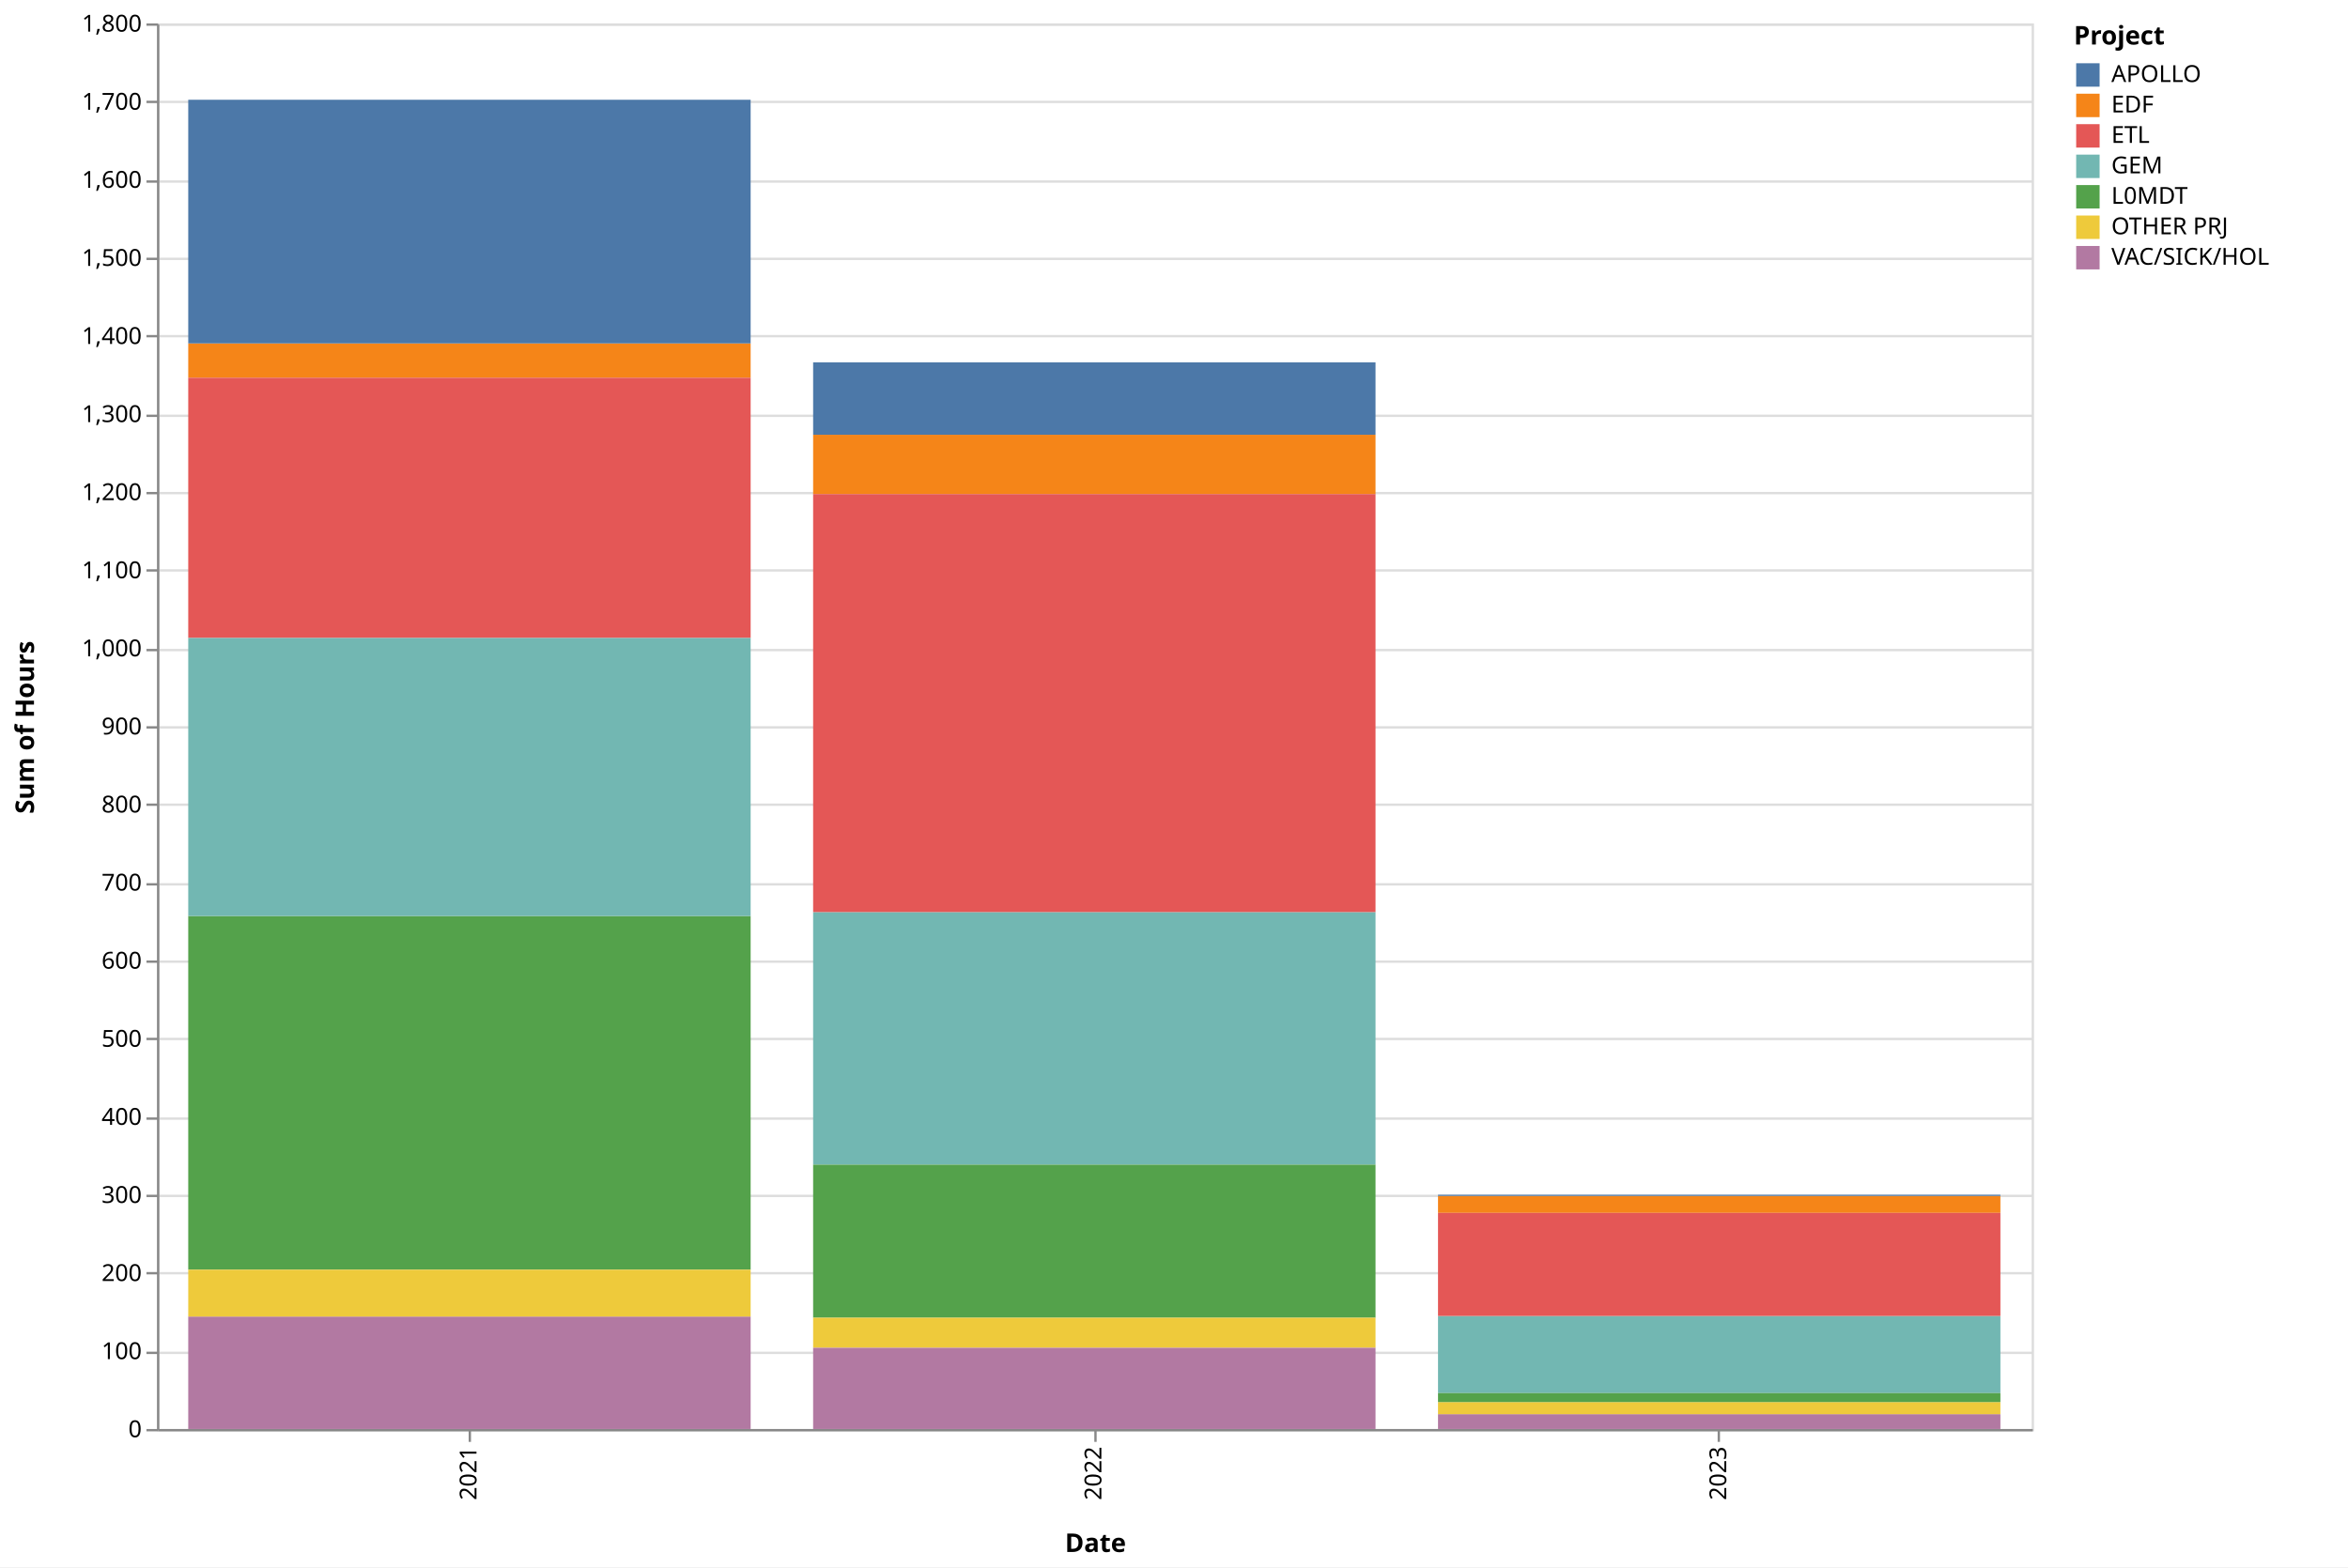
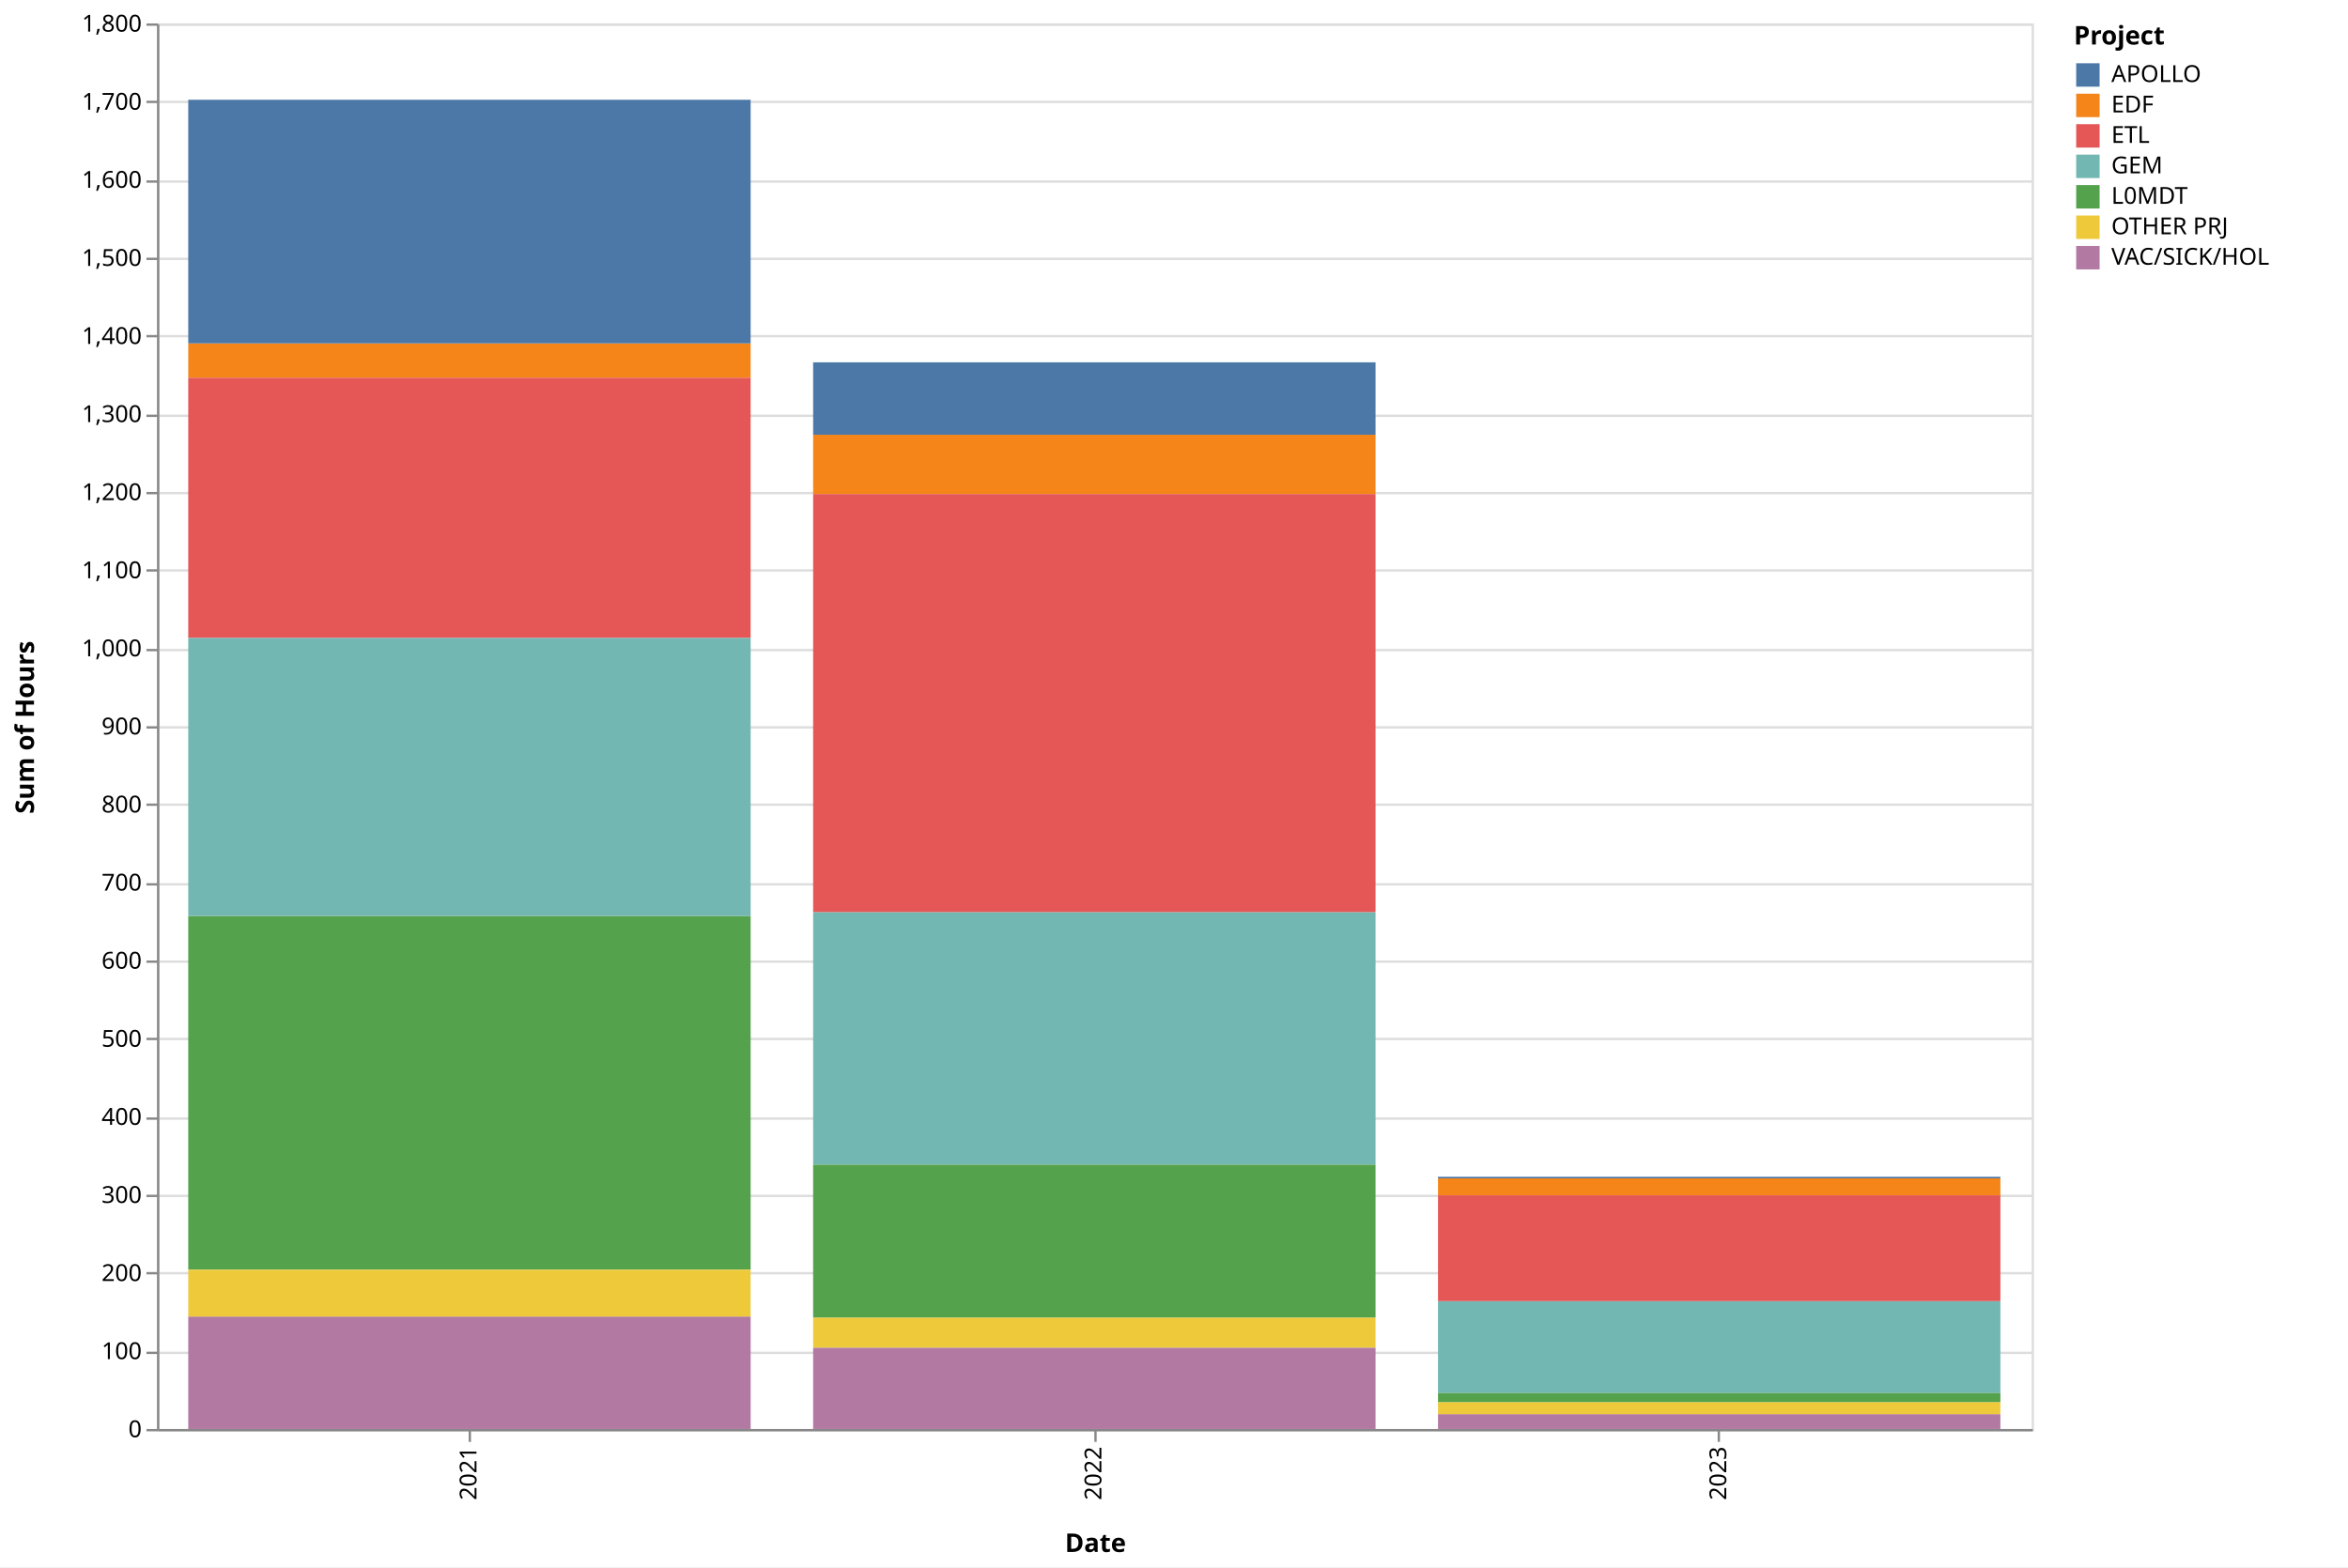
<svg xmlns="http://www.w3.org/2000/svg" class="marks" width="1002" height="669" viewBox="0 0 1002 669" version="1.1">
  <rect width="1002" height="669" style="fill: white;" />
  <g transform="translate(67,10)">
    <g class="mark-group role-frame root">
      <g transform="translate(0,0)">
        <path class="background" d="M0.5,0.5h800v600h-800Z" style="fill: none; stroke: #ddd;" />
        <g>
          <g class="mark-group role-axis">
            <g transform="translate(0.5,0.5)">
              <path class="background" d="M0,0h0v0h0Z" style="pointer-events: none; fill: none;" />
              <g>
                <g class="mark-rule role-axis-grid" style="pointer-events: none;">
                  <line transform="translate(0,600)" x2="800" y2="0" style="fill: none; stroke: #ddd; stroke-width: 1; opacity: 1;" />
                  <line transform="translate(0,567)" x2="800" y2="0" style="fill: none; stroke: #ddd; stroke-width: 1; opacity: 1;" />
                  <line transform="translate(0,533)" x2="800" y2="0" style="fill: none; stroke: #ddd; stroke-width: 1; opacity: 1;" />
                  <line transform="translate(0,500)" x2="800" y2="0" style="fill: none; stroke: #ddd; stroke-width: 1; opacity: 1;" />
                  <line transform="translate(0,467)" x2="800" y2="0" style="fill: none; stroke: #ddd; stroke-width: 1; opacity: 1;" />
                  <line transform="translate(0,433)" x2="800" y2="0" style="fill: none; stroke: #ddd; stroke-width: 1; opacity: 1;" />
                  <line transform="translate(0,400)" x2="800" y2="0" style="fill: none; stroke: #ddd; stroke-width: 1; opacity: 1;" />
                  <line transform="translate(0,367)" x2="800" y2="0" style="fill: none; stroke: #ddd; stroke-width: 1; opacity: 1;" />
                  <line transform="translate(0,333)" x2="800" y2="0" style="fill: none; stroke: #ddd; stroke-width: 1; opacity: 1;" />
                  <line transform="translate(0,300)" x2="800" y2="0" style="fill: none; stroke: #ddd; stroke-width: 1; opacity: 1;" />
                  <line transform="translate(0,267)" x2="800" y2="0" style="fill: none; stroke: #ddd; stroke-width: 1; opacity: 1;" />
                  <line transform="translate(0,233)" x2="800" y2="0" style="fill: none; stroke: #ddd; stroke-width: 1; opacity: 1;" />
                  <line transform="translate(0,200)" x2="800" y2="0" style="fill: none; stroke: #ddd; stroke-width: 1; opacity: 1;" />
                  <line transform="translate(0,167)" x2="800" y2="0" style="fill: none; stroke: #ddd; stroke-width: 1; opacity: 1;" />
                  <line transform="translate(0,133)" x2="800" y2="0" style="fill: none; stroke: #ddd; stroke-width: 1; opacity: 1;" />
                  <line transform="translate(0,100)" x2="800" y2="0" style="fill: none; stroke: #ddd; stroke-width: 1; opacity: 1;" />
                  <line transform="translate(0,67)" x2="800" y2="0" style="fill: none; stroke: #ddd; stroke-width: 1; opacity: 1;" />
                  <line transform="translate(0,33)" x2="800" y2="0" style="fill: none; stroke: #ddd; stroke-width: 1; opacity: 1;" />
                  <line transform="translate(0,0)" x2="800" y2="0" style="fill: none; stroke: #ddd; stroke-width: 1; opacity: 1;" />
                </g>
              </g>
              <path class="foreground" d="" style="pointer-events: none; display: none; fill: none;" />
            </g>
          </g>
          <g class="mark-group role-axis">
            <g transform="translate(0.5,600.5)">
              <path class="background" d="M0,0h0v0h0Z" style="pointer-events: none; fill: none;" />
              <g>
                <g class="mark-rule role-axis-tick" style="pointer-events: none;">
                  <line transform="translate(133,0)" x2="0" y2="5" style="fill: none; stroke: #888; stroke-width: 1; opacity: 1;" />
                  <line transform="translate(400,0)" x2="0" y2="5" style="fill: none; stroke: #888; stroke-width: 1; opacity: 1;" />
                  <line transform="translate(666,0)" x2="0" y2="5" style="fill: none; stroke: #888; stroke-width: 1; opacity: 1;" />
                </g>
                <g class="mark-text role-axis-label" style="pointer-events: none;">
                  <text text-anchor="end" transform="translate(132.8333,7) rotate(270) translate(0,3)" style="font-family: sans-serif; font-size: 10px; fill: #000; opacity: 1;">2021</text>
                  <text text-anchor="end" transform="translate(399.5,7) rotate(270) translate(0,3)" style="font-family: sans-serif; font-size: 10px; fill: #000; opacity: 1;">2022</text>
                  <text text-anchor="end" transform="translate(666.1667,7) rotate(270) translate(0,3)" style="font-family: sans-serif; font-size: 10px; fill: #000; opacity: 1;">2023</text>
                </g>
                <g class="mark-rule role-axis-domain" style="pointer-events: none;">
                  <line transform="translate(0,0)" x2="800" y2="0" style="fill: none; stroke: #888; stroke-width: 1; opacity: 1;" />
                </g>
                <g class="mark-text role-axis-title" style="pointer-events: none;">
                  <text text-anchor="middle" transform="translate(400,52)" style="font-family: sans-serif; font-size: 11px; font-weight: bold; fill: #000; opacity: 1;">Date</text>
                </g>
              </g>
              <path class="foreground" d="" style="pointer-events: none; display: none; fill: none;" />
            </g>
          </g>
          <g class="mark-group role-axis">
            <g transform="translate(0.5,0.5)">
              <path class="background" d="M0,0h0v0h0Z" style="pointer-events: none; fill: none;" />
              <g>
                <g class="mark-rule role-axis-tick" style="pointer-events: none;">
                  <line transform="translate(0,600)" x2="-5" y2="0" style="fill: none; stroke: #888; stroke-width: 1; opacity: 1;" />
                  <line transform="translate(0,567)" x2="-5" y2="0" style="fill: none; stroke: #888; stroke-width: 1; opacity: 1;" />
                  <line transform="translate(0,533)" x2="-5" y2="0" style="fill: none; stroke: #888; stroke-width: 1; opacity: 1;" />
                  <line transform="translate(0,500)" x2="-5" y2="0" style="fill: none; stroke: #888; stroke-width: 1; opacity: 1;" />
                  <line transform="translate(0,467)" x2="-5" y2="0" style="fill: none; stroke: #888; stroke-width: 1; opacity: 1;" />
                  <line transform="translate(0,433)" x2="-5" y2="0" style="fill: none; stroke: #888; stroke-width: 1; opacity: 1;" />
                  <line transform="translate(0,400)" x2="-5" y2="0" style="fill: none; stroke: #888; stroke-width: 1; opacity: 1;" />
                  <line transform="translate(0,367)" x2="-5" y2="0" style="fill: none; stroke: #888; stroke-width: 1; opacity: 1;" />
                  <line transform="translate(0,333)" x2="-5" y2="0" style="fill: none; stroke: #888; stroke-width: 1; opacity: 1;" />
                  <line transform="translate(0,300)" x2="-5" y2="0" style="fill: none; stroke: #888; stroke-width: 1; opacity: 1;" />
                  <line transform="translate(0,267)" x2="-5" y2="0" style="fill: none; stroke: #888; stroke-width: 1; opacity: 1;" />
                  <line transform="translate(0,233)" x2="-5" y2="0" style="fill: none; stroke: #888; stroke-width: 1; opacity: 1;" />
                  <line transform="translate(0,200)" x2="-5" y2="0" style="fill: none; stroke: #888; stroke-width: 1; opacity: 1;" />
                  <line transform="translate(0,167)" x2="-5" y2="0" style="fill: none; stroke: #888; stroke-width: 1; opacity: 1;" />
                  <line transform="translate(0,133)" x2="-5" y2="0" style="fill: none; stroke: #888; stroke-width: 1; opacity: 1;" />
                  <line transform="translate(0,100)" x2="-5" y2="0" style="fill: none; stroke: #888; stroke-width: 1; opacity: 1;" />
                  <line transform="translate(0,67)" x2="-5" y2="0" style="fill: none; stroke: #888; stroke-width: 1; opacity: 1;" />
                  <line transform="translate(0,33)" x2="-5" y2="0" style="fill: none; stroke: #888; stroke-width: 1; opacity: 1;" />
                  <line transform="translate(0,0)" x2="-5" y2="0" style="fill: none; stroke: #888; stroke-width: 1; opacity: 1;" />
                </g>
                <g class="mark-text role-axis-label" style="pointer-events: none;">
                  <text text-anchor="end" transform="translate(-7,603)" style="font-family: sans-serif; font-size: 10px; fill: #000; opacity: 1;">0</text>
                  <text text-anchor="end" transform="translate(-7,569.6667)" style="font-family: sans-serif; font-size: 10px; fill: #000; opacity: 1;">100</text>
                  <text text-anchor="end" transform="translate(-7,536.3333)" style="font-family: sans-serif; font-size: 10px; fill: #000; opacity: 1;">200</text>
                  <text text-anchor="end" transform="translate(-7,503)" style="font-family: sans-serif; font-size: 10px; fill: #000; opacity: 1;">300</text>
                  <text text-anchor="end" transform="translate(-7,469.6667)" style="font-family: sans-serif; font-size: 10px; fill: #000; opacity: 1;">400</text>
                  <text text-anchor="end" transform="translate(-7,436.3333)" style="font-family: sans-serif; font-size: 10px; fill: #000; opacity: 1;">500</text>
                  <text text-anchor="end" transform="translate(-7,403)" style="font-family: sans-serif; font-size: 10px; fill: #000; opacity: 1;">600</text>
                  <text text-anchor="end" transform="translate(-7,369.6667)" style="font-family: sans-serif; font-size: 10px; fill: #000; opacity: 1;">700</text>
                  <text text-anchor="end" transform="translate(-7,336.3333)" style="font-family: sans-serif; font-size: 10px; fill: #000; opacity: 1;">800</text>
                  <text text-anchor="end" transform="translate(-7,303)" style="font-family: sans-serif; font-size: 10px; fill: #000; opacity: 1;">900</text>
                  <text text-anchor="end" transform="translate(-7,269.6667)" style="font-family: sans-serif; font-size: 10px; fill: #000; opacity: 1;">1,000</text>
                  <text text-anchor="end" transform="translate(-7,236.3333)" style="font-family: sans-serif; font-size: 10px; fill: #000; opacity: 1;">1,100</text>
                  <text text-anchor="end" transform="translate(-7,203)" style="font-family: sans-serif; font-size: 10px; fill: #000; opacity: 1;">1,200</text>
                  <text text-anchor="end" transform="translate(-7,169.6667)" style="font-family: sans-serif; font-size: 10px; fill: #000; opacity: 1;">1,300</text>
                  <text text-anchor="end" transform="translate(-7,136.3333)" style="font-family: sans-serif; font-size: 10px; fill: #000; opacity: 1;">1,400</text>
                  <text text-anchor="end" transform="translate(-7,103)" style="font-family: sans-serif; font-size: 10px; fill: #000; opacity: 1;">1,500</text>
                  <text text-anchor="end" transform="translate(-7,69.66667)" style="font-family: sans-serif; font-size: 10px; fill: #000; opacity: 1;">1,600</text>
                  <text text-anchor="end" transform="translate(-7,36.33333)" style="font-family: sans-serif; font-size: 10px; fill: #000; opacity: 1;">1,700</text>
                  <text text-anchor="end" transform="translate(-7,3)" style="font-family: sans-serif; font-size: 10px; fill: #000; opacity: 1;">1,800</text>
                </g>
                <g class="mark-rule role-axis-domain" style="pointer-events: none;">
                  <line transform="translate(0,600)" x2="0" y2="-600" style="fill: none; stroke: #888; stroke-width: 1; opacity: 1;" />
                </g>
                <g class="mark-text role-axis-title" style="pointer-events: none;">
                  <text text-anchor="middle" transform="translate(-51,300) rotate(-90) translate(0,-2)" style="font-family: sans-serif; font-size: 11px; font-weight: bold; fill: #000; opacity: 1;">Sum of Hours</text>
                </g>
              </g>
              <path class="foreground" d="" style="pointer-events: none; display: none; fill: none;" />
            </g>
          </g>
          <g class="mark-rect role-mark marks">
            <path d="M13.333,136.583h240v14.667h-240Z" style="fill: #f58518;" />
            <path d="M13.333,32.583h240v104h-240Z" style="fill: #4c78a8;" />
            <path d="M13.333,151.25h240v111.083h-240Z" style="fill: #e45756;" />
            <path d="M13.333,381h240v151h-240Z" style="fill: #54a24b;" />
            <path d="M13.333,262.333h240v118.667h-240Z" style="fill: #72b7b2;" />
            <path d="M13.333,552h240v48h-240Z" style="fill: #b279a2;" />
            <path d="M13.333,532h240v20h-240Z" style="fill: #eeca3b;" />
            <path d="M280,175.583h240v25.333h-240Z" style="fill: #f58518;" />
            <path d="M280,379.333h240v107.833h-240Z" style="fill: #72b7b2;" />
            <path d="M280,487.167h240v65.333h-240Z" style="fill: #54a24b;" />
            <path d="M280,200.917h240v178.417h-240Z" style="fill: #e45756;" />
            <path d="M280,552.5h240v12.833h-240Z" style="fill: #eeca3b;" />
            <path d="M280,144.667h240v30.917h-240Z" style="fill: #4c78a8;" />
            <path d="M280,565.333h240v34.667h-240Z" style="fill: #b279a2;" />
            <path d="M546.667,593.667h240v6.333h-240Z" style="fill: #b279a2;" />
-             <path d="M546.667,551.75h240v32.917h-240Z" style="fill: #72b7b2;" />
-             <path d="M546.667,500.5h240v7.25h-240Z" style="fill: #f58518;" />
-             <path d="M546.667,507.75h240v44h-240Z" style="fill: #e45756;" />
+             <path d="M546.667,545.417h240v39.25h-240Z" style="fill: #72b7b2;" />
+             <path d="M546.667,493h240v7.25h-240Z" style="fill: #f58518;" />
+             <path d="M546.667,500.25h240v45.167h-240Z" style="fill: #e45756;" />
            <path d="M546.667,588.5h240v5.167h-240Z" style="fill: #eeca3b;" />
            <path d="M546.667,584.667h240v3.833h-240Z" style="fill: #54a24b;" />
-             <path d="M546.667,500h240v0.5h-240Z" style="fill: #4c78a8;" />
+             <path d="M546.667,492.333h240v0.667h-240Z" style="fill: #4c78a8;" />
          </g>
          <g class="mark-group role-legend">
            <g transform="translate(818,0)">
              <path class="background" d="M0,0h112v105h-112Z" style="pointer-events: none; fill: none;" />
              <g>
                <g class="mark-group role-legend-entry">
                  <g transform="translate(0,16)">
                    <path class="background" d="M0,0h0v0h0Z" style="pointer-events: none; fill: none;" />
                    <g>
                      <g class="mark-group role-scope">
                        <g transform="translate(0,0)">
                          <path class="background" d="M0,0h112v11h-112Z" style="pointer-events: none; fill: none; opacity: 1;" />
                          <g>
                            <g class="mark-symbol role-legend-symbol" style="pointer-events: none;">
                              <path transform="translate(6,6)" d="M-5,-5h10v10h-10Z" style="fill: #4c78a8; stroke-width: 1.5; opacity: 1;" />
                            </g>
                            <g class="mark-text role-legend-label" style="pointer-events: none;">
                              <text text-anchor="start" transform="translate(16,9)" style="font-family: sans-serif; font-size: 10px; fill: #000; opacity: 1;">APOLLO</text>
                            </g>
                          </g>
                          <path class="foreground" d="" style="pointer-events: none; display: none; fill: none;" />
                        </g>
                        <g transform="translate(0,13)">
                          <path class="background" d="M0,0h112v11h-112Z" style="pointer-events: none; fill: none; opacity: 1;" />
                          <g>
                            <g class="mark-symbol role-legend-symbol" style="pointer-events: none;">
                              <path transform="translate(6,6)" d="M-5,-5h10v10h-10Z" style="fill: #f58518; stroke-width: 1.5; opacity: 1;" />
                            </g>
                            <g class="mark-text role-legend-label" style="pointer-events: none;">
                              <text text-anchor="start" transform="translate(16,9)" style="font-family: sans-serif; font-size: 10px; fill: #000; opacity: 1;">EDF</text>
                            </g>
                          </g>
                          <path class="foreground" d="" style="pointer-events: none; display: none; fill: none;" />
                        </g>
                        <g transform="translate(0,26)">
                          <path class="background" d="M0,0h112v11h-112Z" style="pointer-events: none; fill: none; opacity: 1;" />
                          <g>
                            <g class="mark-symbol role-legend-symbol" style="pointer-events: none;">
                              <path transform="translate(6,6)" d="M-5,-5h10v10h-10Z" style="fill: #e45756; stroke-width: 1.5; opacity: 1;" />
                            </g>
                            <g class="mark-text role-legend-label" style="pointer-events: none;">
                              <text text-anchor="start" transform="translate(16,9)" style="font-family: sans-serif; font-size: 10px; fill: #000; opacity: 1;">ETL</text>
                            </g>
                          </g>
                          <path class="foreground" d="" style="pointer-events: none; display: none; fill: none;" />
                        </g>
                        <g transform="translate(0,39)">
                          <path class="background" d="M0,0h112v11h-112Z" style="pointer-events: none; fill: none; opacity: 1;" />
                          <g>
                            <g class="mark-symbol role-legend-symbol" style="pointer-events: none;">
                              <path transform="translate(6,6)" d="M-5,-5h10v10h-10Z" style="fill: #72b7b2; stroke-width: 1.5; opacity: 1;" />
                            </g>
                            <g class="mark-text role-legend-label" style="pointer-events: none;">
                              <text text-anchor="start" transform="translate(16,9)" style="font-family: sans-serif; font-size: 10px; fill: #000; opacity: 1;">GEM</text>
                            </g>
                          </g>
                          <path class="foreground" d="" style="pointer-events: none; display: none; fill: none;" />
                        </g>
                        <g transform="translate(0,52)">
                          <path class="background" d="M0,0h112v11h-112Z" style="pointer-events: none; fill: none; opacity: 1;" />
                          <g>
                            <g class="mark-symbol role-legend-symbol" style="pointer-events: none;">
                              <path transform="translate(6,6)" d="M-5,-5h10v10h-10Z" style="fill: #54a24b; stroke-width: 1.5; opacity: 1;" />
                            </g>
                            <g class="mark-text role-legend-label" style="pointer-events: none;">
                              <text text-anchor="start" transform="translate(16,9)" style="font-family: sans-serif; font-size: 10px; fill: #000; opacity: 1;">L0MDT</text>
                            </g>
                          </g>
                          <path class="foreground" d="" style="pointer-events: none; display: none; fill: none;" />
                        </g>
                        <g transform="translate(0,65)">
                          <path class="background" d="M0,0h112v11h-112Z" style="pointer-events: none; fill: none; opacity: 1;" />
                          <g>
                            <g class="mark-symbol role-legend-symbol" style="pointer-events: none;">
                              <path transform="translate(6,6)" d="M-5,-5h10v10h-10Z" style="fill: #eeca3b; stroke-width: 1.5; opacity: 1;" />
                            </g>
                            <g class="mark-text role-legend-label" style="pointer-events: none;">
                              <text text-anchor="start" transform="translate(16,9)" style="font-family: sans-serif; font-size: 10px; fill: #000; opacity: 1;">OTHER PRJ</text>
                            </g>
                          </g>
                          <path class="foreground" d="" style="pointer-events: none; display: none; fill: none;" />
                        </g>
                        <g transform="translate(0,78)">
                          <path class="background" d="M0,0h112v11h-112Z" style="pointer-events: none; fill: none; opacity: 1;" />
                          <g>
                            <g class="mark-symbol role-legend-symbol" style="pointer-events: none;">
                              <path transform="translate(6,6)" d="M-5,-5h10v10h-10Z" style="fill: #b279a2; stroke-width: 1.5; opacity: 1;" />
                            </g>
                            <g class="mark-text role-legend-label" style="pointer-events: none;">
                              <text text-anchor="start" transform="translate(16,9)" style="font-family: sans-serif; font-size: 10px; fill: #000; opacity: 1;">VAC/SICK/HOL</text>
                            </g>
                          </g>
                          <path class="foreground" d="" style="pointer-events: none; display: none; fill: none;" />
                        </g>
                      </g>
                    </g>
                    <path class="foreground" d="" style="pointer-events: none; display: none; fill: none;" />
                  </g>
                </g>
                <g class="mark-text role-legend-title" style="pointer-events: none;">
                  <text text-anchor="start" transform="translate(0,9)" style="font-family: sans-serif; font-size: 11px; font-weight: bold; fill: #000; opacity: 1;">Project</text>
                </g>
              </g>
              <path class="foreground" d="" style="pointer-events: none; display: none; fill: none;" />
            </g>
          </g>
        </g>
        <path class="foreground" d="" style="display: none; fill: none;" />
      </g>
    </g>
  </g>
</svg>
